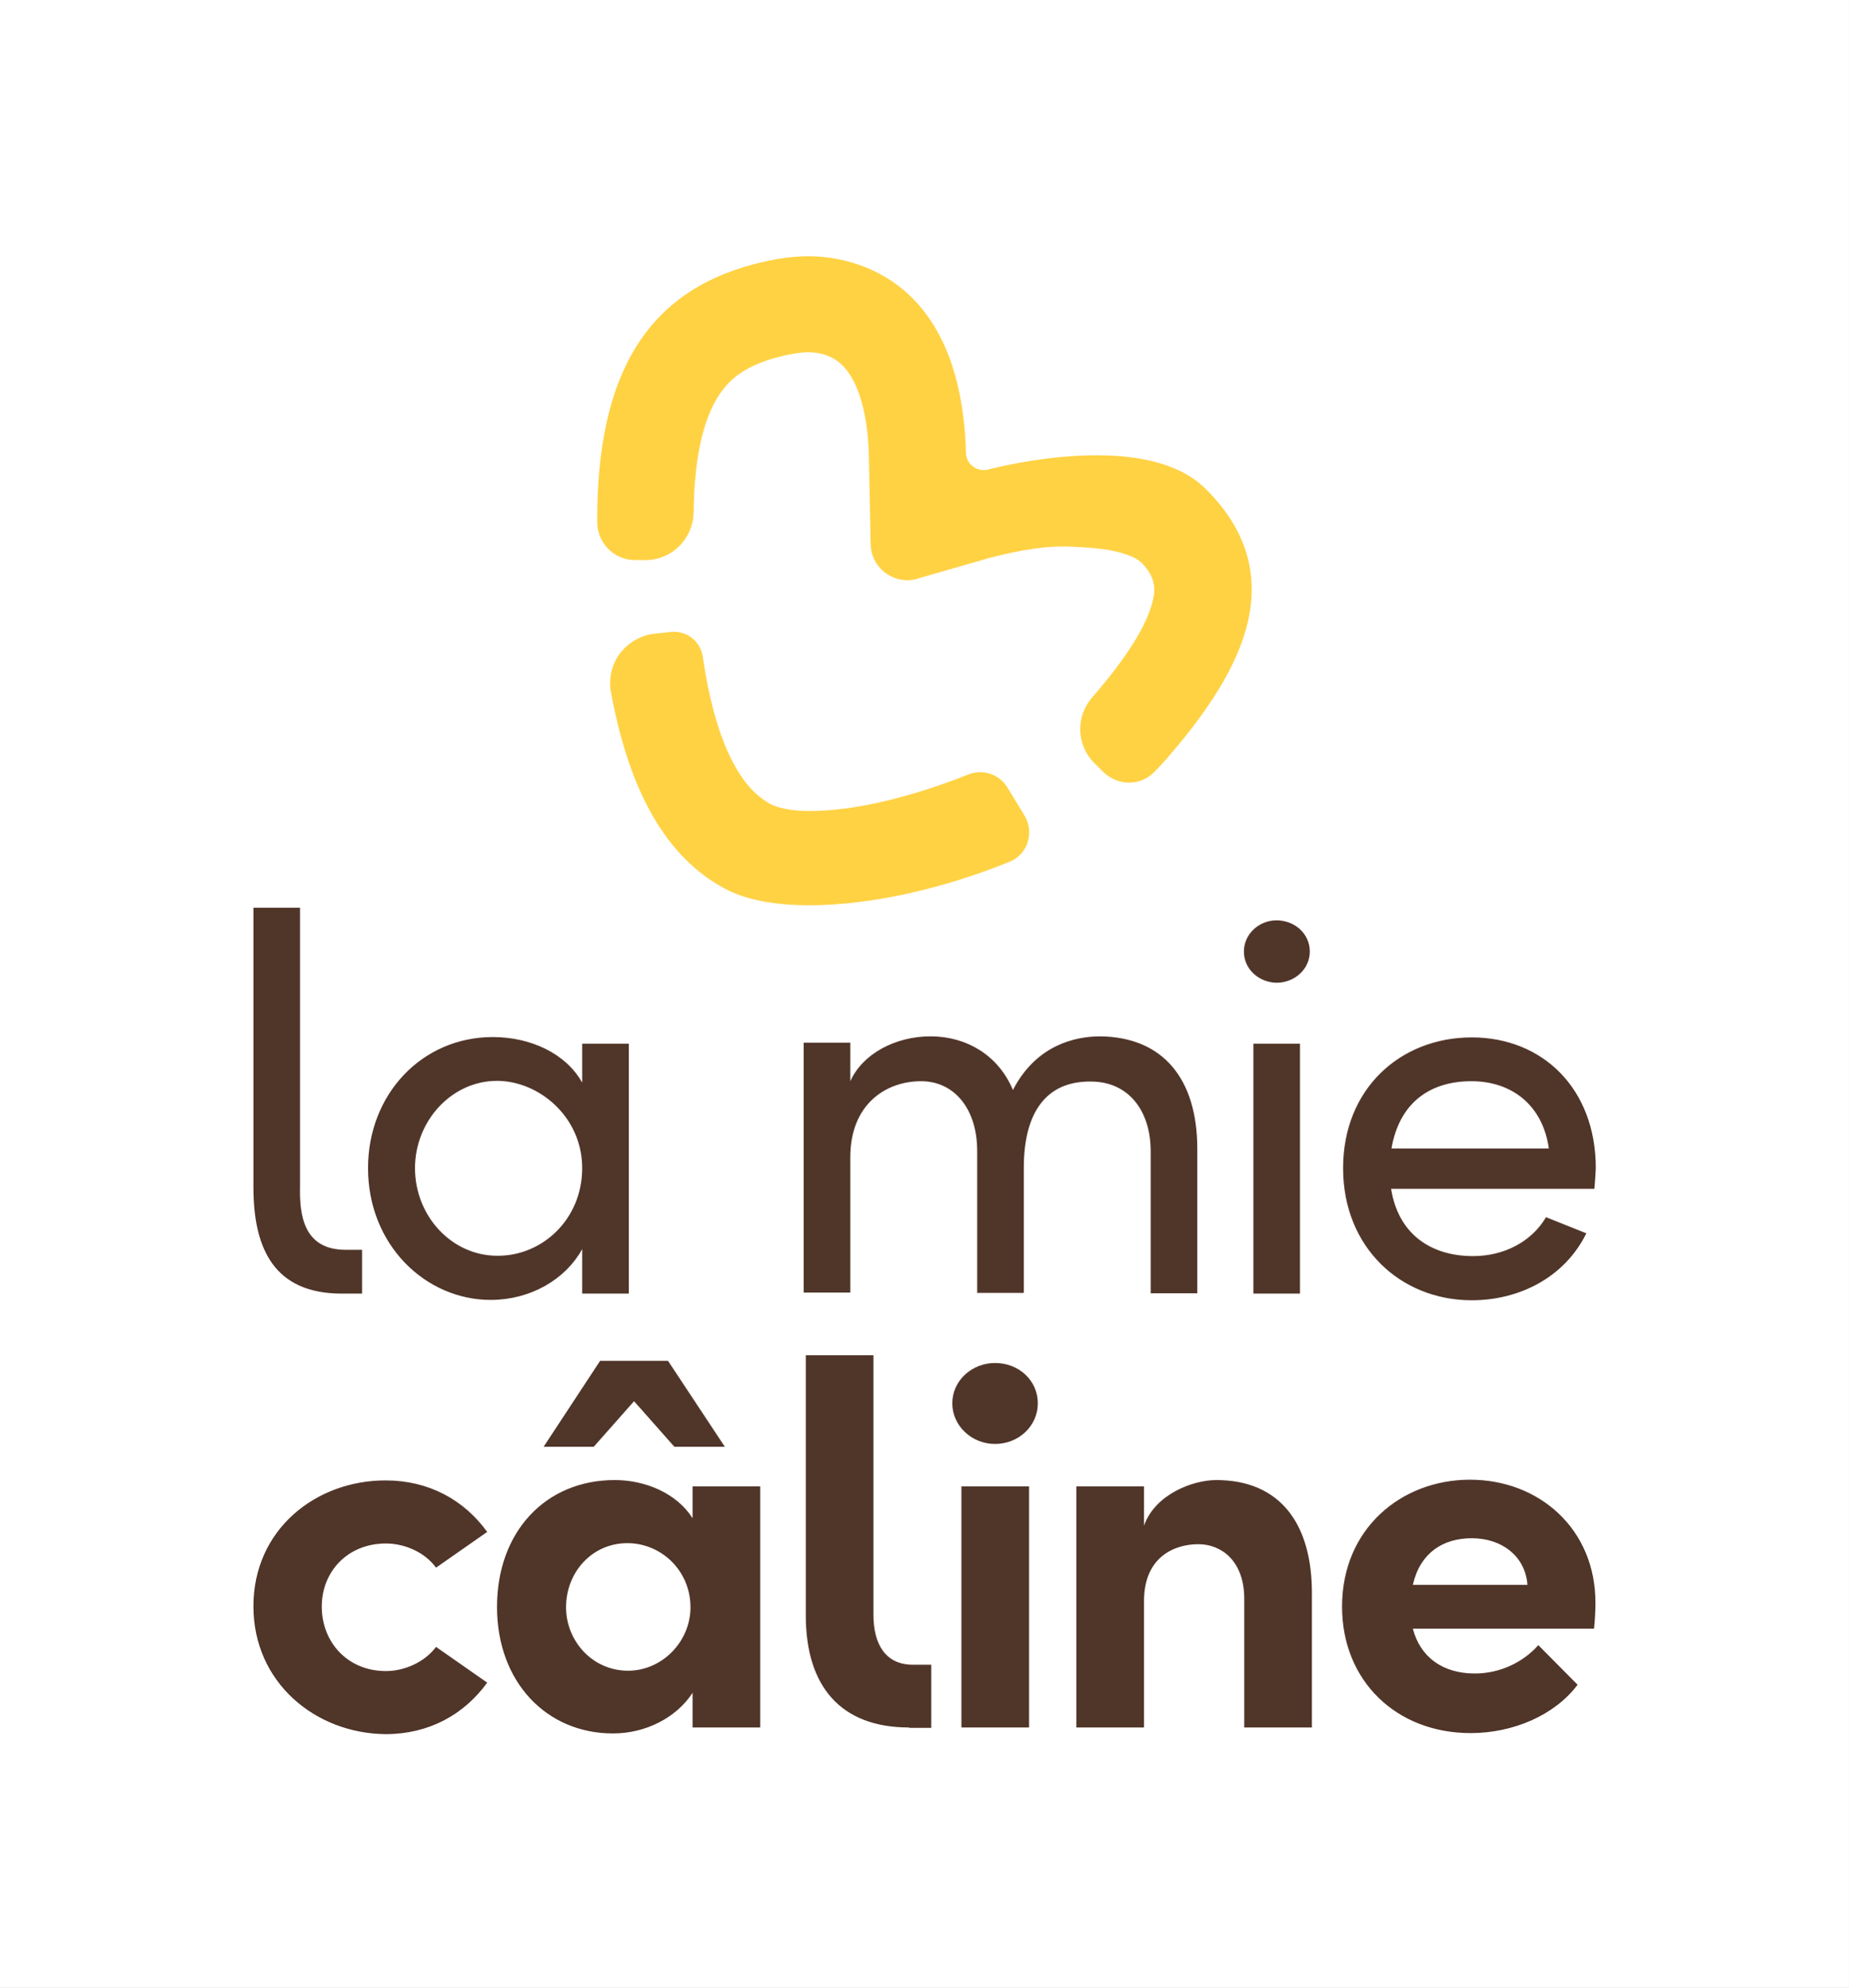
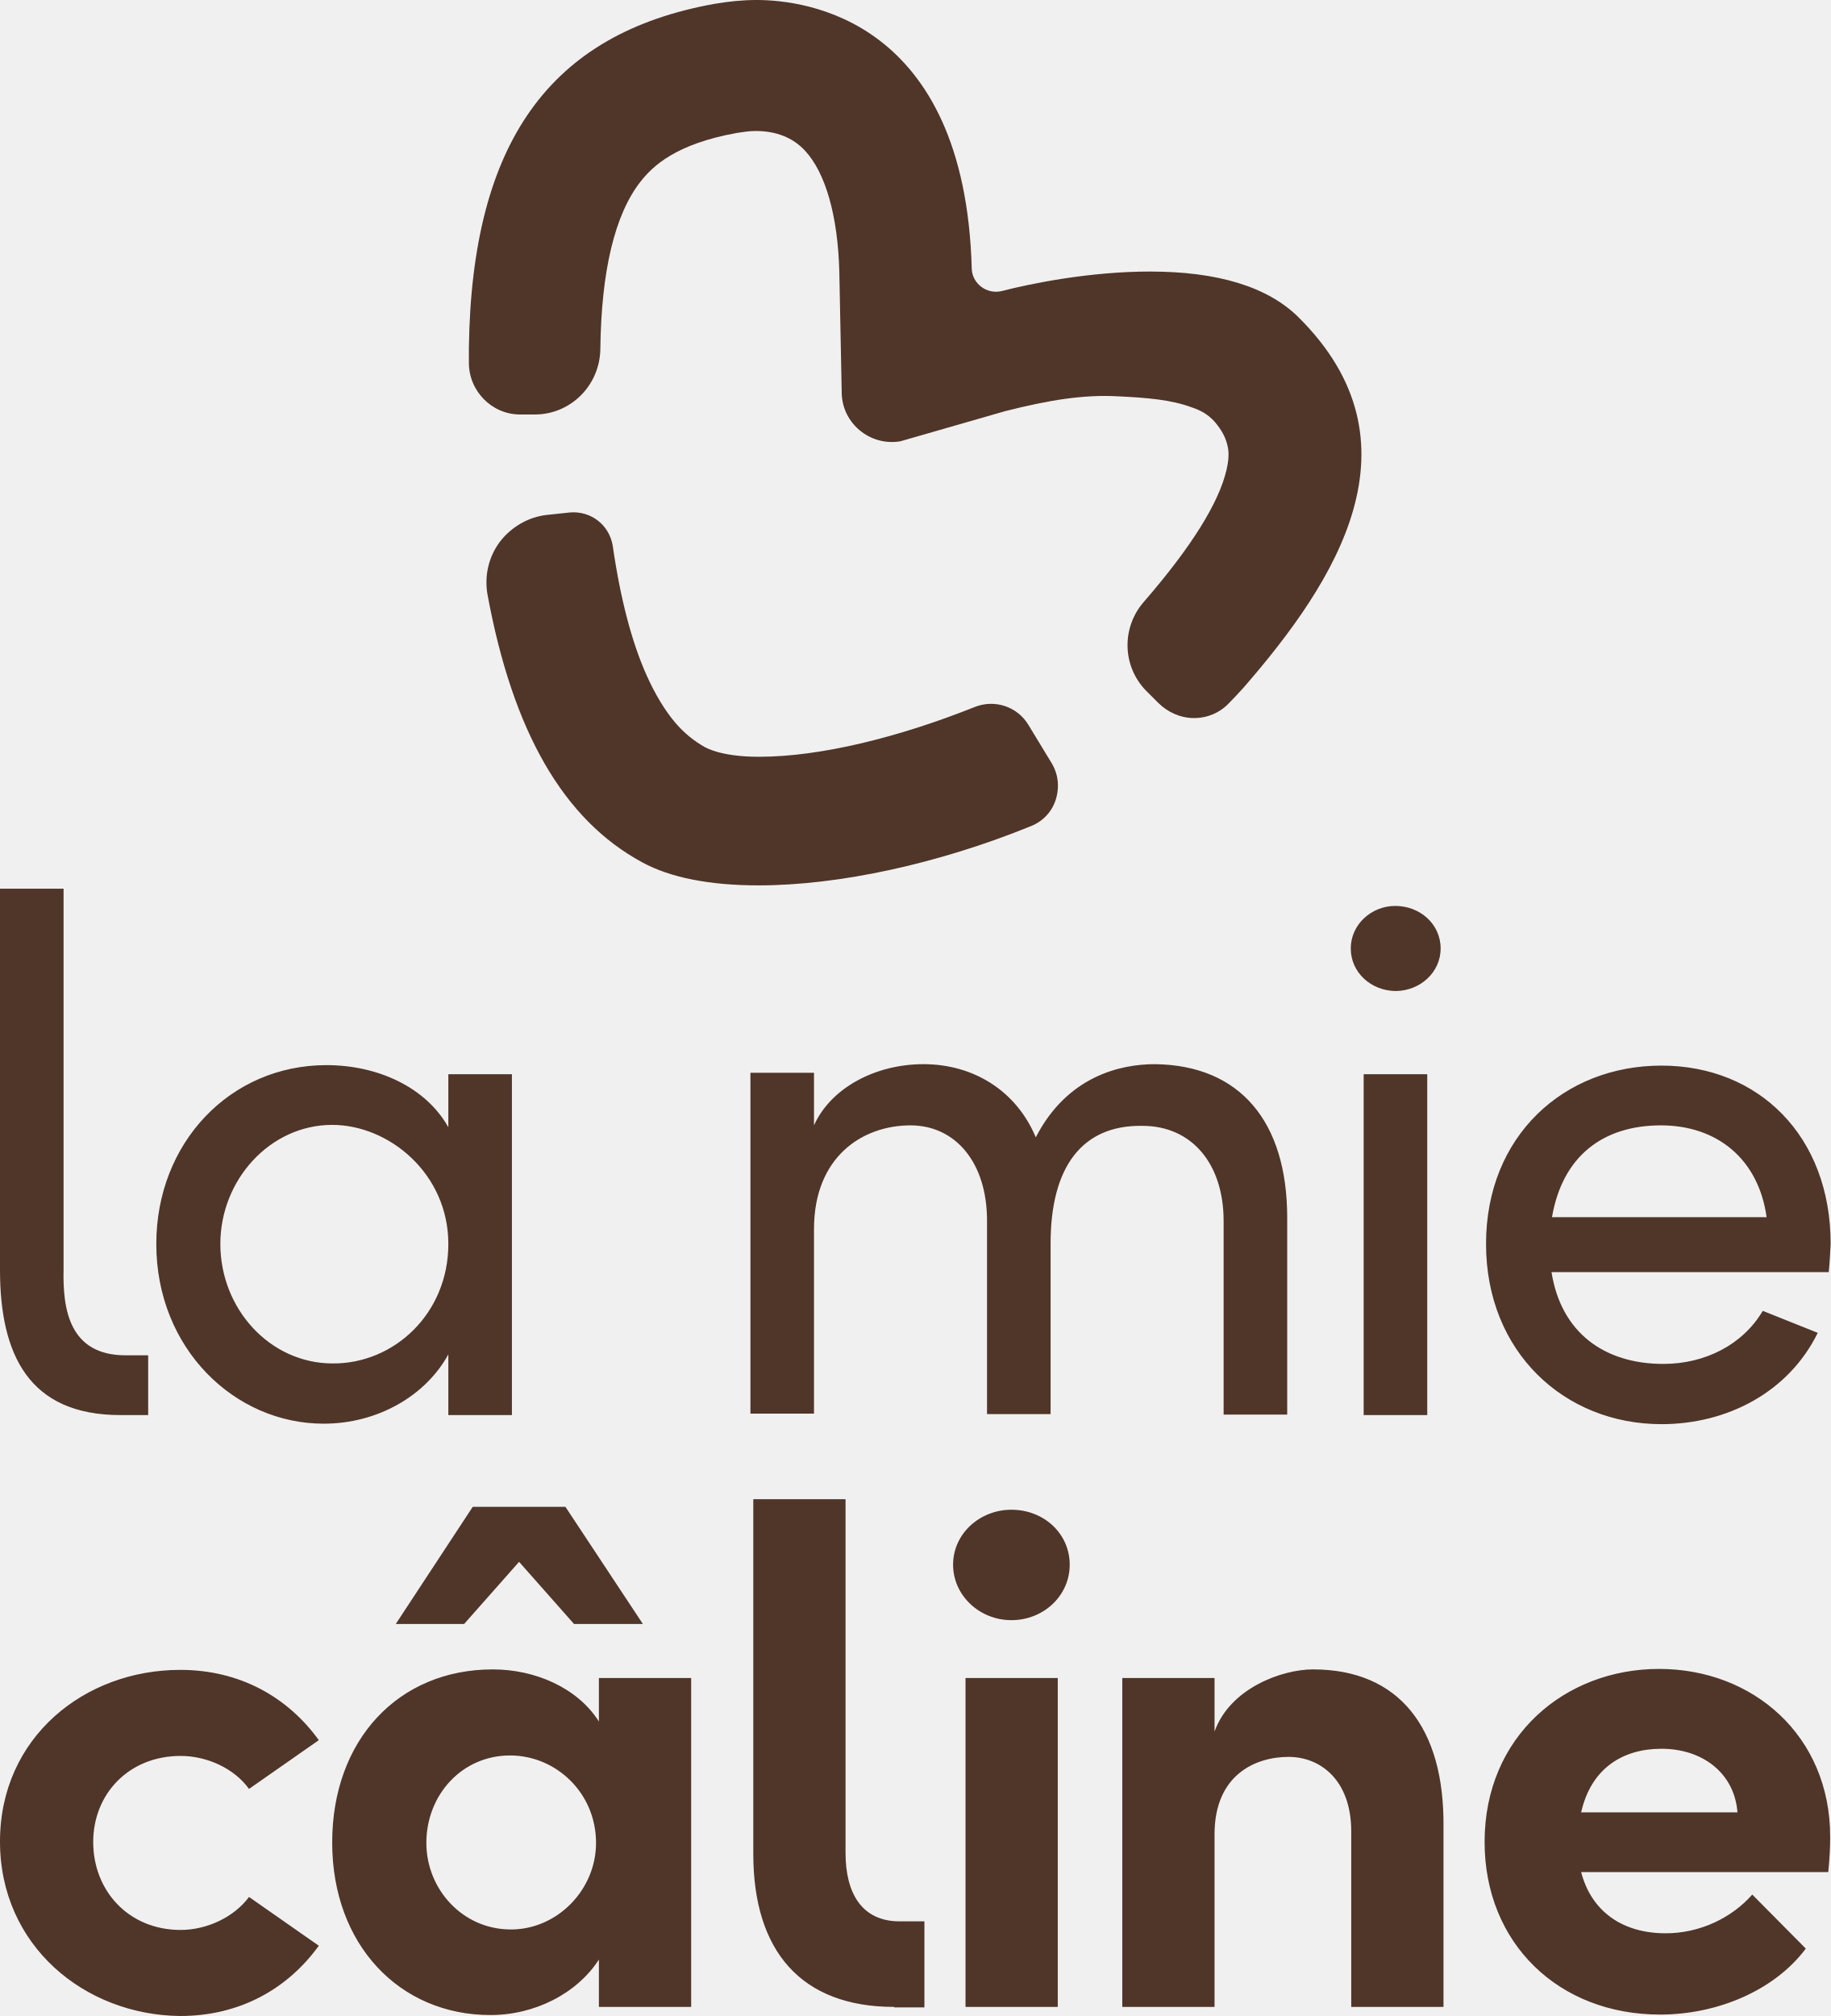
- <svg xmlns="http://www.w3.org/2000/svg" xml:space="preserve" viewBox="0 0 527.5 567">
-   <path d="M0 0h527.5v567H0z" style="fill:#fff" />
-   <path d="M97.5 369.1c-19.2 0-25.2-12.7-25.2-30.4V259h13.3v79.6c-.2 8.4 1.2 18 13 18h4.7v12.5zm68.6-71.3h13.3v71.3h-13.3v-12.7c-4.7 8.6-14.7 14.5-26.1 14.5-18.6 0-35-15.7-35-37.6 0-21.1 15.4-37.4 35.6-37.4 10.7 0 20.8 4.6 25.5 13zm0 35.5c0-14.7-12.4-24.9-24.3-24.9-13 0-23.4 11.5-23.4 24.9 0 13.6 10.4 25 23.5 25 12.8.1 24.2-10.4 24.2-25m175.5-5.5V369h-13.3v-40.5c0-11.9-6.6-19.9-17-19.9-12.7-.2-19.2 8.7-19.2 24.6v35.7h-13.3v-40.5c0-12.1-6.6-19.9-16-19.9-10.1 0-20.2 6.6-20.2 21.7v38.6h-13.3v-71.3h13.3v11c3.5-7.8 12.8-12.8 22.9-12.8 10.4 0 19.4 5.5 23.5 15.3 6.6-12.8 17.7-15.3 24.9-15.3 17.9.2 27.7 12.1 27.7 32.1m13.3-56.3c0-5 4.3-8.9 9.3-8.9 5.2 0 9.5 3.8 9.5 8.9 0 5-4.3 8.9-9.5 8.9-5.1-.1-9.3-3.9-9.3-8.9m2.7 97.6v-71.3h13.3v71.3zm97.3-29.9h-58c2 12.7 11.1 19.2 23.4 19.2 8.7 0 16.6-4 20.8-11.1l11.5 4.6c-6.1 12.4-18.9 19.1-32.7 19.1-20.3 0-36.7-15.1-36.7-37.7s16.3-37.3 36.7-37.3c20.3 0 35.4 14.7 35.4 37.3-.1 1.9-.2 3.9-.4 5.9m-13-11.5c-1.7-12.2-10.4-19.2-22.1-19.2-12.1 0-20.6 6.4-22.8 19.2zM72.3 458.3c0-21.8 17.7-35.9 37.7-35.9 12.5 0 22.5 5.7 29 14.7l-14.6 10.2c-3.1-4.3-8.8-6.9-14.3-6.9-10.9 0-18.3 8-18.3 18 0 10.2 7.4 18.4 18.3 18.4 5.5 0 11.2-2.7 14.3-6.9l14.6 10.2c-6.5 9-16.5 14.7-29 14.7-20-.2-37.7-14.7-37.7-36.5m125.3-34.2h19.3v68.8h-19.3V483c-4.6 7.1-13.4 11.6-22.7 11.6-19 0-33.1-14.7-33.1-36.1s13.8-36.2 33.6-36.2c8.8 0 17.7 3.8 22.2 10.9zm-16.7-24.3-11.5 13h-14.3l16.1-24.5h19.4l16.2 24.5h-14.4zm16.1 58.8c0-10.5-8.4-18.3-18-18.3-10 0-17.5 8.2-17.5 18.3 0 9.6 7.5 18.1 17.7 18.1 9.7 0 17.8-8.3 17.8-18.1m62.4 34.3c-19.6 0-29.5-11.8-29.5-32v-74.2h19.3v74c0 8.4 3.4 14.3 11.3 14.3h5.2v18h-6.3zm12.3-92.5c0-6.5 5.6-11.5 12.2-11.5 6.8 0 12.2 5 12.2 11.5s-5.5 11.6-12.2 11.6-12.2-5.2-12.2-11.6m2.6 92.5v-68.8h19.3v68.8zm100-37.7v37.7H355v-36.7c0-10.8-6.5-15.6-13.1-15.6-6.9 0-15.5 3.7-15.5 16.2v36.1h-19.3v-68.8h19.3v11.2c3.2-9 14-13 20.6-13 18 0 27.5 12.2 27.3 32.9m80.5 9.5h-51.7c2.1 8.1 8.5 12.8 17.7 12.8 7.1 0 13.8-3.2 18.1-8.1l11.2 11.3c-6.5 8.7-18.4 13.8-30.5 13.8-21.2 0-36.7-14.9-36.7-36.1 0-22.2 16.9-36.2 36.5-36.2 19.7 0 35.8 14 35.8 35.1 0 2-.1 4.4-.4 7.4m-19-12.5c-.6-8.1-7.2-13.3-15.9-13.3-8 0-14.7 4-16.8 13.3z" style="fill:#503529" />
-   <path d="M343.9 139.4c-6.4-6.3-16.8-9.5-31-9.5-12.6 0-24.9 2.5-31.1 4.1-3.1.7-6.1-1.6-6.2-4.7-1.4-52.2-34.8-56.2-45-56.2-2.9 0-5.8.3-8.8.8-34.5 6.2-50.8 29-51.4 71.9v3.2c0 5.9 4.8 10.8 10.7 10.8h3.1c7.5 0 13.6-6.1 13.7-13.7.2-16.3 3-28.1 8.4-35 2.6-3.3 7.4-7.9 20.2-10.2 1.3-.2 2.6-.4 3.9-.4 4.3 0 7.8 1.4 10.3 4.1 4.3 4.6 6.9 13.6 7.2 25.4l.5 25.3c.1 6.4 6 11.2 12.3 10.1l21.9-6.3c9.1-2.3 16.3-3.5 23.6-3.1 6.1.3 11.1.7 15.4 2.3 1.8.6 3.4 1.4 4.9 3.1 1.4 1.7 2.1 3 2.5 4.5.3 1 .6 2.6-.1 5.5-1.6 6.9-7.4 16.2-17.3 27.6-4.7 5.4-4.5 13.4.4 18.5l2.6 2.6c2 2 4.7 3.2 7.5 3.2s5.4-1.1 7.3-3.1c1.1-1.1 2.1-2.2 3.1-3.3 19.4-22.3 38-51.2 11.4-77.5m-56.4 85.4c-2.3-3.9-7.1-5.5-11.3-3.8-15.8 6.3-32.2 10.4-45.1 10.4-8.2 0-11.2-2-11.3-2-2.3-1.3-4.3-2.9-6.2-5.1q-3.3-3.9-6-9.9c-3.1-6.9-5.5-16-7.1-27.1-.7-4.4-4.6-7.4-9-7l-4.7.5c-3.9.4-7.5 2.5-9.9 5.6-2.4 3.2-3.3 7.2-2.6 11.1 5.3 28.7 15.9 47.1 32.4 56 5.9 3.2 14.1 4.8 24.3 4.8 16.8 0 37.6-4.5 57-12.4 2.5-1 4.4-3 5.2-5.6s.5-5.3-.9-7.6z" style="fill:#ffd244" />
-   <path d="M0 0h527.5v567H0z" style="fill:none" />
+ <svg xmlns="http://www.w3.org/2000/svg" xml:space="preserve" viewBox="72.3 73.1 383 421.7">
+   <path d="M97.5 369.1c-19.2 0-25.2-12.7-25.2-30.4V259h13.3v79.6c-.2 8.4 1.2 18 13 18h4.7v12.5zm68.6-71.3h13.3v71.3h-13.3v-12.7c-4.7 8.6-14.7 14.5-26.1 14.5-18.6 0-35-15.7-35-37.6 0-21.1 15.4-37.4 35.6-37.4 10.7 0 20.8 4.6 25.5 13zm0 35.5c0-14.7-12.4-24.9-24.3-24.9-13 0-23.4 11.5-23.4 24.9 0 13.6 10.4 25 23.5 25 12.8.1 24.2-10.4 24.2-25m175.5-5.5V369h-13.3v-40.5c0-11.9-6.6-19.9-17-19.9-12.7-.2-19.2 8.7-19.2 24.6v35.7h-13.3v-40.5c0-12.1-6.6-19.9-16-19.9-10.1 0-20.2 6.6-20.2 21.7v38.6h-13.3v-71.3h13.3v11c3.5-7.8 12.8-12.8 22.9-12.8 10.4 0 19.4 5.5 23.5 15.3 6.6-12.8 17.7-15.3 24.9-15.3 17.9.2 27.7 12.1 27.7 32.1m13.3-56.3c0-5 4.3-8.9 9.3-8.9 5.2 0 9.5 3.8 9.5 8.9 0 5-4.3 8.9-9.5 8.9-5.1-.1-9.3-3.9-9.3-8.9m2.7 97.6v-71.3h13.3v71.3zm97.3-29.9h-58c2 12.7 11.1 19.2 23.4 19.2 8.7 0 16.6-4 20.8-11.1l11.5 4.6c-6.1 12.4-18.9 19.1-32.7 19.1-20.3 0-36.7-15.1-36.7-37.7s16.3-37.3 36.7-37.3c20.3 0 35.4 14.7 35.4 37.3-.1 1.9-.2 3.9-.4 5.9m-13-11.5c-1.7-12.2-10.4-19.2-22.1-19.2-12.1 0-20.6 6.4-22.8 19.2zM72.3 458.3c0-21.8 17.7-35.9 37.7-35.9 12.5 0 22.5 5.7 29 14.7l-14.6 10.2c-3.1-4.3-8.8-6.9-14.3-6.9-10.9 0-18.3 8-18.3 18 0 10.2 7.4 18.4 18.3 18.4 5.5 0 11.2-2.7 14.3-6.9l14.6 10.2c-6.5 9-16.5 14.7-29 14.7-20-.2-37.7-14.7-37.7-36.5m125.3-34.2h19.3v68.8h-19.3V483c-4.6 7.1-13.4 11.6-22.7 11.6-19 0-33.1-14.7-33.1-36.1s13.8-36.2 33.6-36.2c8.8 0 17.7 3.8 22.2 10.9zm-16.7-24.3-11.5 13h-14.3l16.1-24.5h19.4l16.2 24.5h-14.4zm16.1 58.8c0-10.5-8.4-18.3-18-18.3-10 0-17.5 8.2-17.5 18.3 0 9.6 7.5 18.1 17.7 18.1 9.7 0 17.8-8.3 17.8-18.1m62.4 34.3c-19.6 0-29.5-11.8-29.5-32v-74.2h19.3v74c0 8.4 3.4 14.3 11.3 14.3h5.2v18h-6.3zm12.3-92.5c0-6.5 5.6-11.5 12.2-11.5 6.8 0 12.2 5 12.2 11.5s-5.5 11.6-12.2 11.6-12.2-5.2-12.2-11.6m2.6 92.5v-68.8h19.3v68.8zm100-37.7v37.7H355v-36.7c0-10.8-6.5-15.6-13.1-15.6-6.9 0-15.5 3.7-15.5 16.2v36.1h-19.3v-68.8h19.3v11.2c3.2-9 14-13 20.6-13 18 0 27.5 12.2 27.3 32.9m80.5 9.5h-51.7c2.1 8.1 8.5 12.8 17.7 12.8 7.1 0 13.8-3.2 18.1-8.1l11.2 11.3c-6.5 8.7-18.4 13.8-30.5 13.8-21.2 0-36.7-14.9-36.7-36.1 0-22.2 16.9-36.2 36.5-36.2 19.7 0 35.8 14 35.8 35.1 0 2-.1 4.4-.4 7.4m-19-12.5c-.6-8.1-7.2-13.3-15.9-13.3-8 0-14.7 4-16.8 13.3zm-91.9-312.8c-6.4-6.3-16.8-9.5-31-9.5-12.6 0-24.9 2.5-31.1 4.1-3.1.7-6.1-1.6-6.2-4.7-1.4-52.2-34.8-56.2-45-56.2-2.9 0-5.8.3-8.8.8-34.5 6.2-50.8 29-51.4 71.9v3.2c0 5.9 4.8 10.8 10.7 10.8h3.1c7.5 0 13.6-6.1 13.7-13.7.2-16.3 3-28.1 8.4-35 2.6-3.3 7.4-7.9 20.2-10.2 1.3-.2 2.6-.4 3.9-.4 4.3 0 7.8 1.4 10.3 4.1 4.3 4.6 6.9 13.6 7.2 25.4l.5 25.3c.1 6.4 6 11.2 12.3 10.1l21.9-6.3c9.1-2.3 16.3-3.5 23.6-3.1 6.1.3 11.1.7 15.4 2.3 1.8.6 3.4 1.4 4.9 3.1 1.4 1.7 2.1 3 2.5 4.5.3 1 .6 2.6-.1 5.5-1.6 6.9-7.4 16.2-17.3 27.6-4.7 5.4-4.5 13.4.4 18.5l2.6 2.6c2 2 4.7 3.2 7.5 3.2s5.4-1.1 7.3-3.1c1.1-1.1 2.1-2.2 3.1-3.3 19.4-22.3 38-51.2 11.4-77.5m-56.4 85.4c-2.3-3.9-7.1-5.5-11.3-3.8-15.8 6.3-32.2 10.4-45.1 10.4-8.2 0-11.2-2-11.3-2-2.3-1.3-4.3-2.9-6.2-5.1q-3.3-3.9-6-9.9c-3.1-6.9-5.5-16-7.1-27.1-.7-4.4-4.6-7.4-9-7l-4.7.5c-3.9.4-7.5 2.5-9.9 5.6-2.4 3.2-3.3 7.2-2.6 11.1 5.3 28.7 15.9 47.1 32.4 56 5.9 3.2 14.1 4.8 24.3 4.8 16.8 0 37.6-4.5 57-12.4 2.5-1 4.4-3 5.2-5.6s.5-5.3-.9-7.6z" style="fill:#503529" />
</svg>
